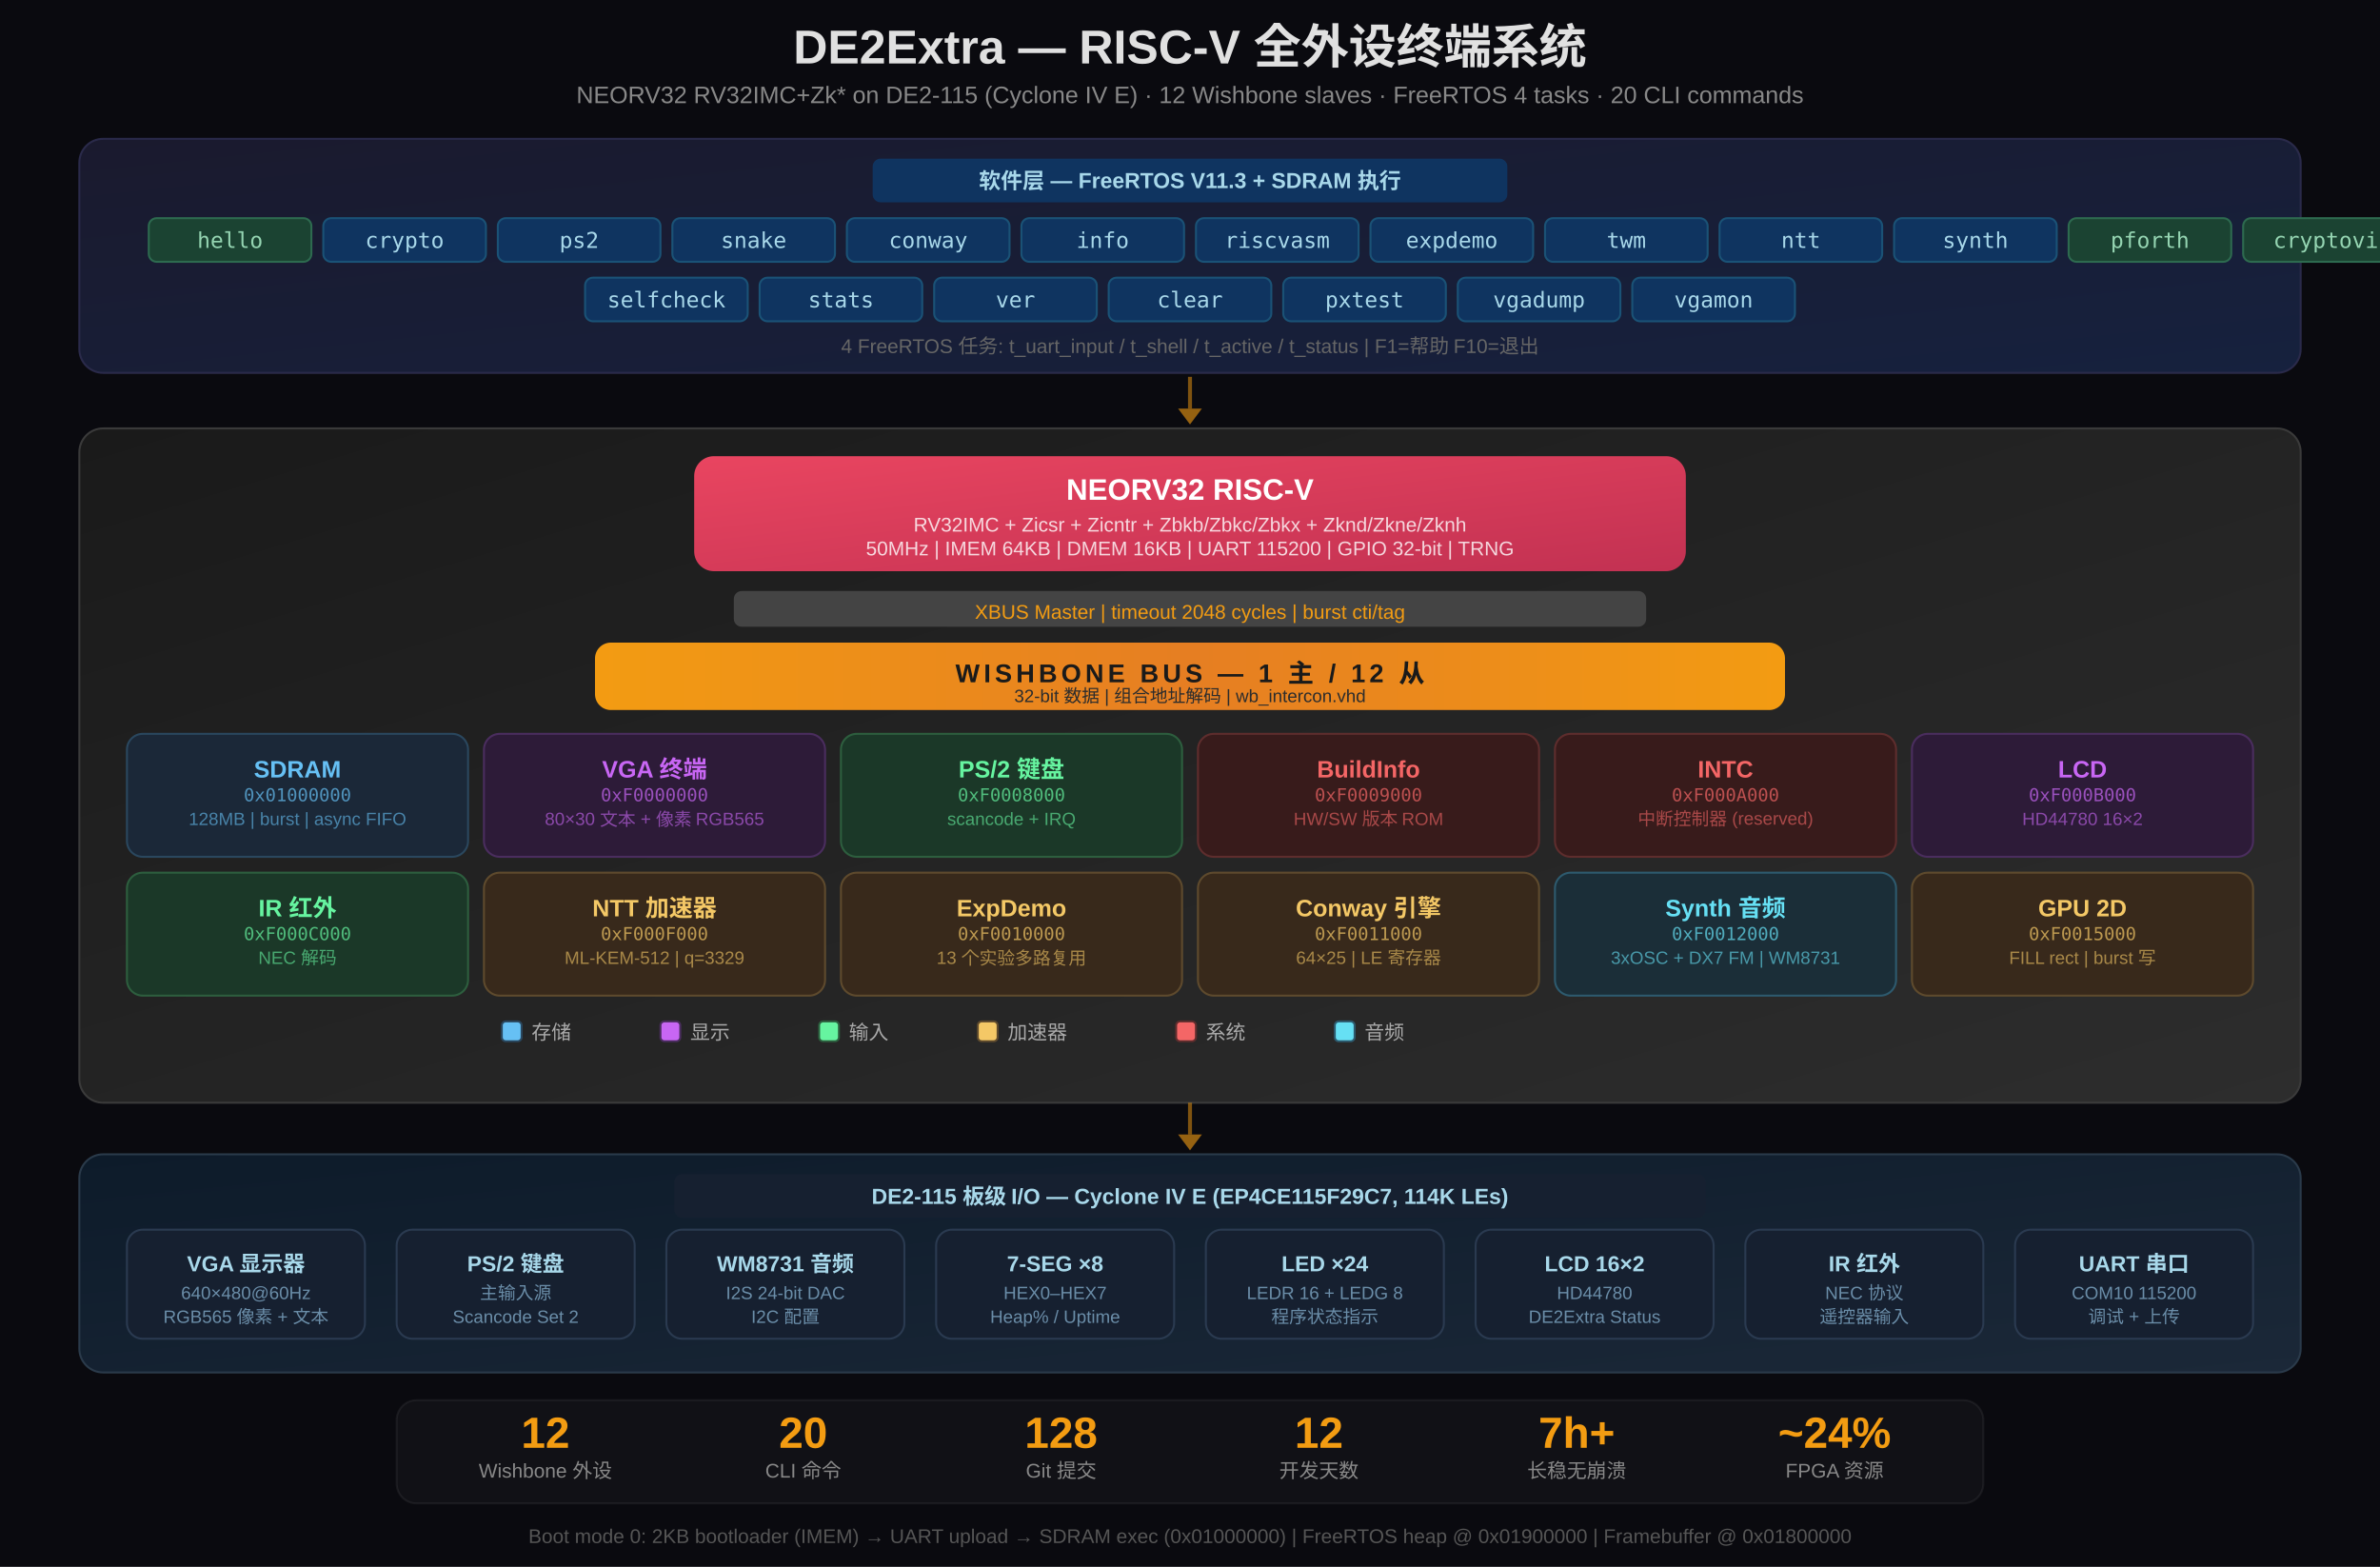
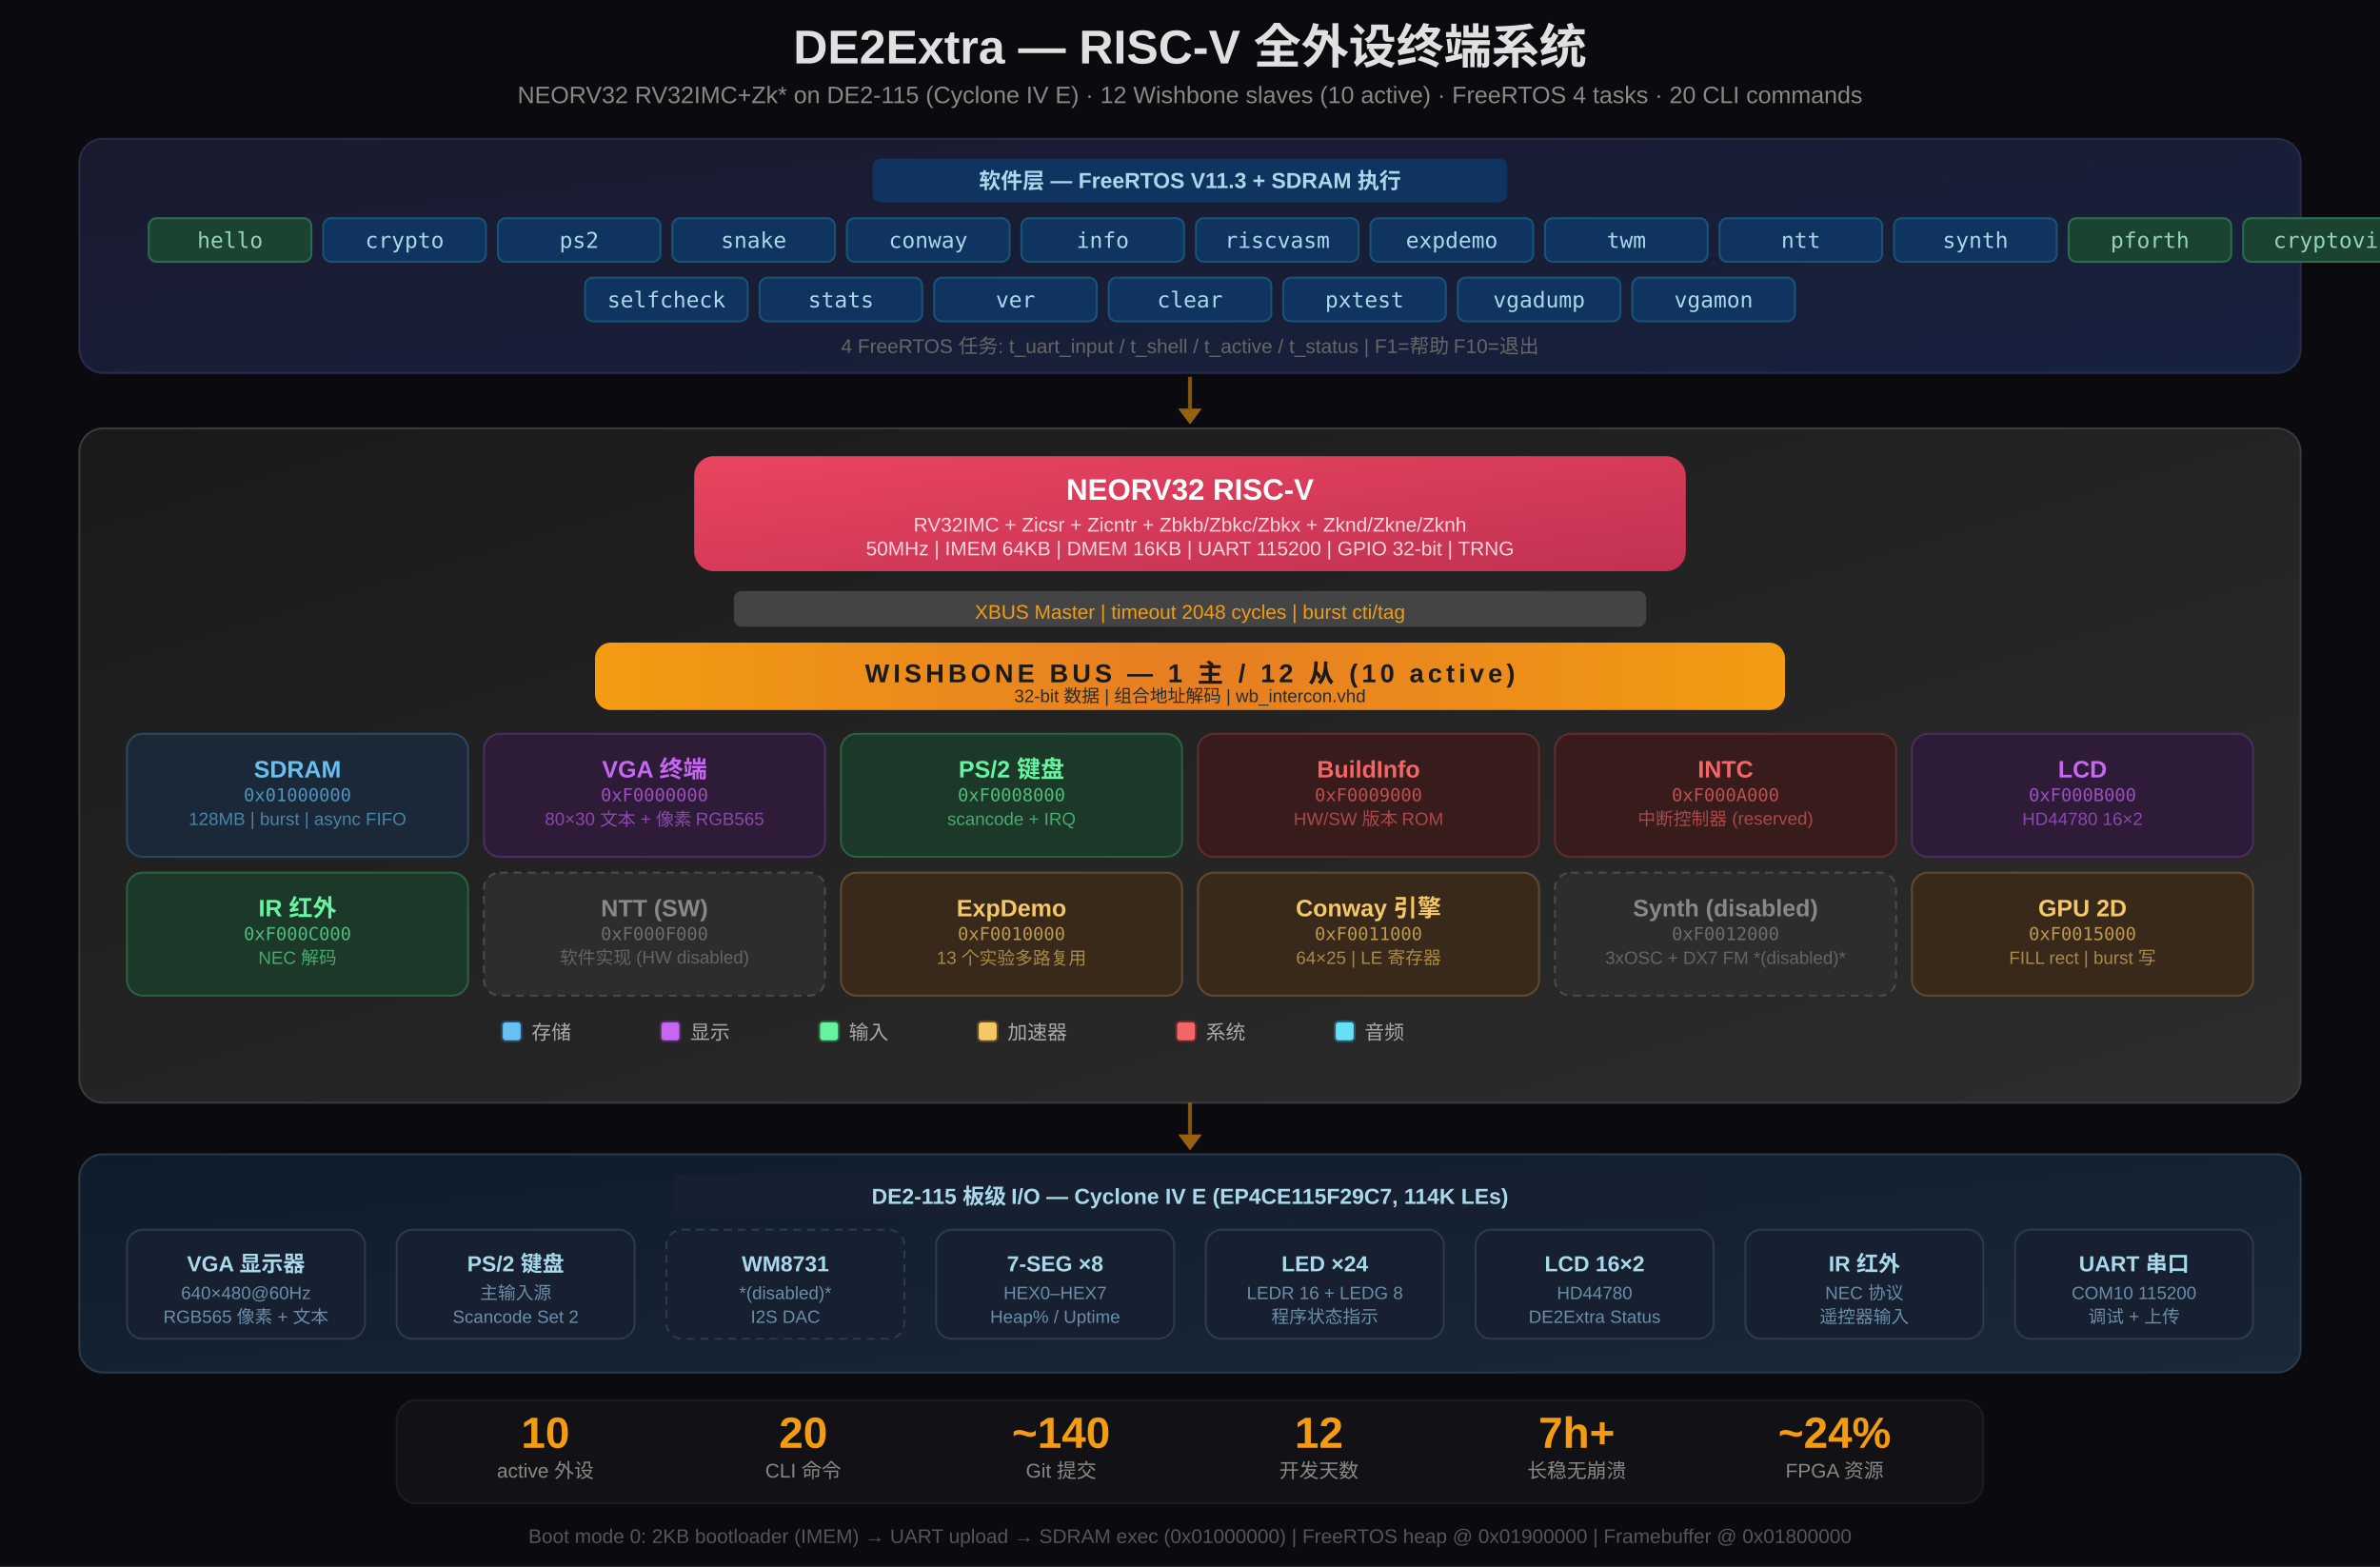
<svg xmlns="http://www.w3.org/2000/svg" viewBox="0 0 1200 790" width="1200">
  <style>
  text{font-family:'Segoe UI','Microsoft YaHei',Arial,sans-serif}
  .t1{font-size:24px;fill:#e0e0e0;font-weight:700;text-anchor:middle}
  .t2{font-size:12px;fill:#888;text-anchor:middle}
  .badge{font-size:11px;font-weight:600;text-anchor:middle}
  .chip{font-size:11px;font-family:Consolas,monospace;text-anchor:middle;fill:#a8d8ea}
  .chip-hl{font-size:11px;font-family:Consolas,monospace;text-anchor:middle;fill:#95d5b2}
  .pn{font-size:12px;font-weight:600;text-anchor:middle}
  .pa{font-size:9px;font-family:Consolas,monospace;text-anchor:middle;opacity:.7}
  .pd{font-size:9px;text-anchor:middle;opacity:.6}
  .ion{font-size:11px;font-weight:600;text-anchor:middle;fill:#a8d8ea}
  .id{font-size:9px;text-anchor:middle;fill:#6a8da8}
  .sv{font-size:22px;font-weight:700;text-anchor:middle;fill:#f39c12}
  .sl{font-size:10px;text-anchor:middle;fill:#888}
  .fn{font-size:10px;text-anchor:middle;fill:#555}
</style>
  <defs>
    <linearGradient id="gSW" x1="0%" y1="0%" x2="100%" y2="100%">
      <stop offset="0%" stop-color="#1a1a2e" />
      <stop offset="100%" stop-color="#16213e" />
    </linearGradient>
    <linearGradient id="gCPU" x1="0%" y1="0%" x2="100%" y2="100%">
      <stop offset="0%" stop-color="#1a1a1a" />
      <stop offset="100%" stop-color="#2d2d2d" />
    </linearGradient>
    <linearGradient id="gCPUB" x1="0%" y1="0%" x2="100%" y2="100%">
      <stop offset="0%" stop-color="#e94560" />
      <stop offset="100%" stop-color="#c23152" />
    </linearGradient>
    <linearGradient id="gWB" x1="0%" y1="0%" x2="100%" y2="0%">
      <stop offset="0%" stop-color="#f39c12" />
      <stop offset="50%" stop-color="#e67e22" />
      <stop offset="100%" stop-color="#f39c12" />
    </linearGradient>
    <linearGradient id="gIO" x1="0%" y1="0%" x2="100%" y2="100%">
      <stop offset="0%" stop-color="#0d1b2a" />
      <stop offset="100%" stop-color="#1b2838" />
    </linearGradient>
  </defs>
  <rect width="1200" height="790" fill="#0a0a0f" />
  <text x="600" y="32" class="t1">DE2Extra — RISC-V 全外设终端系统</text>
-   <text x="600" y="52" class="t2">NEORV32 RV32IMC+Zk* on DE2-115 (Cyclone IV E) · 12 Wishbone slaves · FreeRTOS 4 tasks · 20 CLI commands</text>
+   <text x="600" y="52" class="t2">NEORV32 RV32IMC+Zk* on DE2-115 (Cyclone IV E) · 12 Wishbone slaves (10 active) · FreeRTOS 4 tasks · 20 CLI commands</text>
  <rect x="40" y="70" width="1120" height="118" rx="12" fill="url(#gSW)" stroke="#2a2a4a" />
  <rect x="440" y="80" width="320" height="22" rx="4" fill="#0f3460" />
  <text x="600" y="95" class="badge" fill="#a8d8ea">软件层 — FreeRTOS V11.3 + SDRAM 执行</text>
  <rect x="75" y="110" width="82" height="22" rx="4" fill="#1b4332" stroke="#2d6a4f" />
  <text x="116" y="125" class="chip-hl">hello</text>
  <rect x="163" y="110" width="82" height="22" rx="4" fill="#0f3460" stroke="#1a5276" />
  <text x="204" y="125" class="chip">crypto</text>
  <rect x="251" y="110" width="82" height="22" rx="4" fill="#0f3460" stroke="#1a5276" />
  <text x="292" y="125" class="chip">ps2</text>
  <rect x="339" y="110" width="82" height="22" rx="4" fill="#0f3460" stroke="#1a5276" />
  <text x="380" y="125" class="chip">snake</text>
  <rect x="427" y="110" width="82" height="22" rx="4" fill="#0f3460" stroke="#1a5276" />
  <text x="468" y="125" class="chip">conway</text>
  <rect x="515" y="110" width="82" height="22" rx="4" fill="#0f3460" stroke="#1a5276" />
  <text x="556" y="125" class="chip">info</text>
  <rect x="603" y="110" width="82" height="22" rx="4" fill="#0f3460" stroke="#1a5276" />
  <text x="644" y="125" class="chip">riscvasm</text>
  <rect x="691" y="110" width="82" height="22" rx="4" fill="#0f3460" stroke="#1a5276" />
  <text x="732" y="125" class="chip">expdemo</text>
  <rect x="779" y="110" width="82" height="22" rx="4" fill="#0f3460" stroke="#1a5276" />
  <text x="820" y="125" class="chip">twm</text>
  <rect x="867" y="110" width="82" height="22" rx="4" fill="#0f3460" stroke="#1a5276" />
  <text x="908" y="125" class="chip">ntt</text>
  <rect x="955" y="110" width="82" height="22" rx="4" fill="#0f3460" stroke="#1a5276" />
  <text x="996" y="125" class="chip">synth</text>
  <rect x="1043" y="110" width="82" height="22" rx="4" fill="#1b4332" stroke="#2d6a4f" />
  <text x="1084" y="125" class="chip-hl">pforth</text>
  <rect x="1131" y="110" width="90" height="22" rx="4" fill="#1b4332" stroke="#2d6a4f" />
  <text x="1176" y="125" class="chip-hl">cryptoviz</text>
  <rect x="295" y="140" width="82" height="22" rx="4" fill="#0f3460" stroke="#1a5276" />
  <text x="336" y="155" class="chip">selfcheck</text>
  <rect x="383" y="140" width="82" height="22" rx="4" fill="#0f3460" stroke="#1a5276" />
  <text x="424" y="155" class="chip">stats</text>
  <rect x="471" y="140" width="82" height="22" rx="4" fill="#0f3460" stroke="#1a5276" />
  <text x="512" y="155" class="chip">ver</text>
  <rect x="559" y="140" width="82" height="22" rx="4" fill="#0f3460" stroke="#1a5276" />
  <text x="600" y="155" class="chip">clear</text>
  <rect x="647" y="140" width="82" height="22" rx="4" fill="#0f3460" stroke="#1a5276" />
  <text x="688" y="155" class="chip">pxtest</text>
  <rect x="735" y="140" width="82" height="22" rx="4" fill="#0f3460" stroke="#1a5276" />
  <text x="776" y="155" class="chip">vgadump</text>
  <rect x="823" y="140" width="82" height="22" rx="4" fill="#0f3460" stroke="#1a5276" />
  <text x="864" y="155" class="chip">vgamon</text>
  <text x="600" y="178" font-size="10" fill="#666" text-anchor="middle">4 FreeRTOS 任务: t_uart_input / t_shell / t_active / t_status | F1=帮助 F10=退出</text>
  <line x1="600" y1="190" x2="600" y2="206" stroke="#f39c12" stroke-width="2" opacity=".5" />
  <polygon points="594,206 606,206 600,214" fill="#f39c12" opacity=".6" />
  <rect x="40" y="216" width="1120" height="340" rx="12" fill="url(#gCPU)" stroke="#3a3a3a" />
  <rect x="350" y="230" width="500" height="58" rx="10" fill="url(#gCPUB)" />
  <text x="600" y="252" font-size="15" font-weight="700" fill="#fff" text-anchor="middle">NEORV32 RISC-V</text>
  <text x="600" y="268" font-size="10" fill="#fff" opacity=".8" text-anchor="middle">RV32IMC + Zicsr + Zicntr + Zbkb/Zbkc/Zbkx + Zknd/Zkne/Zknh</text>
  <text x="600" y="280" font-size="10" fill="#fff" opacity=".8" text-anchor="middle">50MHz | IMEM 64KB | DMEM 16KB | UART 115200 | GPIO 32-bit | TRNG</text>
  <rect x="370" y="298" width="460" height="18" rx="4" fill="#444" />
  <text x="600" y="312" font-size="10" fill="#f39c12" font-family="Consolas,monospace" text-anchor="middle">XBUS Master | timeout 2048 cycles | burst cti/tag</text>
  <rect x="300" y="324" width="600" height="34" rx="8" fill="url(#gWB)" />
-   <text x="600" y="344" font-size="13" font-weight="700" fill="#1a1a1a" text-anchor="middle" letter-spacing="2">WISHBONE BUS — 1 主 / 12 从</text>
+   <text x="600" y="344" font-size="13" font-weight="700" fill="#1a1a1a" text-anchor="middle" letter-spacing="2">WISHBONE BUS — 1 主 / 12 从 (10 active)</text>
  <text x="600" y="354" font-size="9" fill="#2c2c2c" text-anchor="middle">32-bit 数据 | 组合地址解码 | wb_intercon.vhd</text>
  <rect x="64" y="370" width="172" height="62" rx="8" fill="#1b2838" stroke="#2a475e" />
  <text x="150" y="392" class="pn" fill="#66c0f4">SDRAM</text>
  <text x="150" y="404" class="pa" fill="#66c0f4">0x01000000</text>
  <text x="150" y="416" class="pd" fill="#66c0f4">128MB | burst | async FIFO</text>
  <rect x="244" y="370" width="172" height="62" rx="8" fill="#2d1b38" stroke="#4a2d5e" />
  <text x="330" y="392" class="pn" fill="#c866f4">VGA 终端</text>
  <text x="330" y="404" class="pa" fill="#c866f4">0xF0000000</text>
  <text x="330" y="416" class="pd" fill="#c866f4">80×30 文本 + 像素 RGB565</text>
  <rect x="424" y="370" width="172" height="62" rx="8" fill="#1b3828" stroke="#2d5e3e" />
  <text x="510" y="392" class="pn" fill="#66f4a0">PS/2 键盘</text>
  <text x="510" y="404" class="pa" fill="#66f4a0">0xF0008000</text>
  <text x="510" y="416" class="pd" fill="#66f4a0">scancode + IRQ</text>
  <rect x="604" y="370" width="172" height="62" rx="8" fill="#381b1b" stroke="#5e2d2d" />
  <text x="690" y="392" class="pn" fill="#f46666">BuildInfo</text>
  <text x="690" y="404" class="pa" fill="#f46666">0xF0009000</text>
  <text x="690" y="416" class="pd" fill="#f46666">HW/SW 版本 ROM</text>
  <rect x="784" y="370" width="172" height="62" rx="8" fill="#381b1b" stroke="#5e2d2d" />
  <text x="870" y="392" class="pn" fill="#f46666">INTC</text>
  <text x="870" y="404" class="pa" fill="#f46666">0xF000A000</text>
  <text x="870" y="416" class="pd" fill="#f46666">中断控制器 (reserved)</text>
  <rect x="964" y="370" width="172" height="62" rx="8" fill="#2d1b38" stroke="#4a2d5e" />
  <text x="1050" y="392" class="pn" fill="#c866f4">LCD</text>
  <text x="1050" y="404" class="pa" fill="#c866f4">0xF000B000</text>
  <text x="1050" y="416" class="pd" fill="#c866f4">HD44780 16×2</text>
  <rect x="64" y="440" width="172" height="62" rx="8" fill="#1b3828" stroke="#2d5e3e" />
  <text x="150" y="462" class="pn" fill="#66f4a0">IR 红外</text>
  <text x="150" y="474" class="pa" fill="#66f4a0">0xF000C000</text>
  <text x="150" y="486" class="pd" fill="#66f4a0">NEC 解码</text>
-   <rect x="244" y="440" width="172" height="62" rx="8" fill="#38291b" stroke="#5e4a2d" />
-   <text x="330" y="462" class="pn" fill="#f4c866">NTT 加速器</text>
-   <text x="330" y="474" class="pa" fill="#f4c866">0xF000F000</text>
-   <text x="330" y="486" class="pd" fill="#f4c866">ML-KEM-512 | q=3329</text>
+   <rect x="244" y="440" width="172" height="62" rx="8" fill="#2d2d2d" stroke="#4a4a4a" stroke-dasharray="4,3" />
+   <text x="330" y="462" class="pn" fill="#888">NTT (SW)</text>
+   <text x="330" y="474" class="pa" fill="#888">0xF000F000</text>
+   <text x="330" y="486" class="pd" fill="#888">软件实现 (HW disabled)</text>
  <rect x="424" y="440" width="172" height="62" rx="8" fill="#38291b" stroke="#5e4a2d" />
  <text x="510" y="462" class="pn" fill="#f4c866">ExpDemo</text>
  <text x="510" y="474" class="pa" fill="#f4c866">0xF0010000</text>
  <text x="510" y="486" class="pd" fill="#f4c866">13 个实验多路复用</text>
  <rect x="604" y="440" width="172" height="62" rx="8" fill="#38291b" stroke="#5e4a2d" />
  <text x="690" y="462" class="pn" fill="#f4c866">Conway 引擎</text>
  <text x="690" y="474" class="pa" fill="#f4c866">0xF0011000</text>
  <text x="690" y="486" class="pd" fill="#f4c866">64×25 | LE 寄存器</text>
-   <rect x="784" y="440" width="172" height="62" rx="8" fill="#1b2e38" stroke="#2d5a6e" />
-   <text x="870" y="462" class="pn" fill="#66e0f4">Synth 音频</text>
-   <text x="870" y="474" class="pa" fill="#66e0f4">0xF0012000</text>
-   <text x="870" y="486" class="pd" fill="#66e0f4">3xOSC + DX7 FM | WM8731</text>
+   <rect x="784" y="440" width="172" height="62" rx="8" fill="#2d2d2d" stroke="#4a4a4a" stroke-dasharray="4,3" />
+   <text x="870" y="462" class="pn" fill="#888">Synth (disabled)</text>
+   <text x="870" y="474" class="pa" fill="#888">0xF0012000</text>
+   <text x="870" y="486" class="pd" fill="#888">3xOSC + DX7 FM *(disabled)*</text>
  <rect x="964" y="440" width="172" height="62" rx="8" fill="#38291b" stroke="#5e4a2d" />
  <text x="1050" y="462" class="pn" fill="#f4c866">GPU 2D</text>
  <text x="1050" y="474" class="pa" fill="#f4c866">0xF0015000</text>
  <text x="1050" y="486" class="pd" fill="#f4c866">FILL rect | burst 写</text>
  <rect x="253" y="515" width="10" height="10" rx="2" fill="#66c0f4" stroke="#2a475e" />
  <text x="268" y="524" font-size="10" fill="#aaa">存储</text>
  <rect x="333" y="515" width="10" height="10" rx="2" fill="#c866f4" stroke="#4a2d5e" />
  <text x="348" y="524" font-size="10" fill="#aaa">显示</text>
  <rect x="413" y="515" width="10" height="10" rx="2" fill="#66f4a0" stroke="#2d5e3e" />
  <text x="428" y="524" font-size="10" fill="#aaa">输入</text>
  <rect x="493" y="515" width="10" height="10" rx="2" fill="#f4c866" stroke="#5e4a2d" />
  <text x="508" y="524" font-size="10" fill="#aaa">加速器</text>
  <rect x="593" y="515" width="10" height="10" rx="2" fill="#f46666" stroke="#5e2d2d" />
  <text x="608" y="524" font-size="10" fill="#aaa">系统</text>
  <rect x="673" y="515" width="10" height="10" rx="2" fill="#66e0f4" stroke="#2d5a6e" />
  <text x="688" y="524" font-size="10" fill="#aaa">音频</text>
  <line x1="600" y1="556" x2="600" y2="572" stroke="#f39c12" stroke-width="2" opacity=".5" />
  <polygon points="594,572 606,572 600,580" fill="#f39c12" opacity=".6" />
  <rect x="40" y="582" width="1120" height="110" rx="12" fill="url(#gIO)" stroke="#2a3a4a" />
  <rect x="340" y="592" width="520" height="22" rx="4" fill="#162030" />
  <text x="600" y="607" class="badge" fill="#a8d8ea">DE2-115 板级 I/O — Cyclone IV E (EP4CE115F29C7, 114K LEs)</text>
  <rect x="64" y="620" width="120" height="55" rx="8" fill="#162030" stroke="#2a3a50" />
  <text x="124" y="641" class="ion">VGA 显示器</text>
  <text x="124" y="655" class="id">640×480@60Hz</text>
  <text x="124" y="667" class="id">RGB565 像素 + 文本</text>
  <rect x="200" y="620" width="120" height="55" rx="8" fill="#162030" stroke="#2a3a50" />
  <text x="260" y="641" class="ion">PS/2 键盘</text>
  <text x="260" y="655" class="id">主输入源</text>
  <text x="260" y="667" class="id">Scancode Set 2</text>
-   <rect x="336" y="620" width="120" height="55" rx="8" fill="#162030" stroke="#2a3a50" />
-   <text x="396" y="641" class="ion">WM8731 音频</text>
-   <text x="396" y="655" class="id">I2S 24-bit DAC</text>
-   <text x="396" y="667" class="id">I2C 配置</text>
+   <rect x="336" y="620" width="120" height="55" rx="8" fill="#162030" stroke="#2a3a50" stroke-dasharray="4,3" />
+   <text x="396" y="641" class="ion" fill="#666">WM8731</text>
+   <text x="396" y="655" class="id" fill="#666">*(disabled)*</text>
+   <text x="396" y="667" class="id" fill="#666">I2S DAC</text>
  <rect x="472" y="620" width="120" height="55" rx="8" fill="#162030" stroke="#2a3a50" />
  <text x="532" y="641" class="ion">7-SEG ×8</text>
  <text x="532" y="655" class="id">HEX0–HEX7</text>
  <text x="532" y="667" class="id">Heap% / Uptime</text>
  <rect x="608" y="620" width="120" height="55" rx="8" fill="#162030" stroke="#2a3a50" />
  <text x="668" y="641" class="ion">LED ×24</text>
  <text x="668" y="655" class="id">LEDR 16 + LEDG 8</text>
  <text x="668" y="667" class="id">程序状态指示</text>
  <rect x="744" y="620" width="120" height="55" rx="8" fill="#162030" stroke="#2a3a50" />
  <text x="804" y="641" class="ion">LCD 16×2</text>
  <text x="804" y="655" class="id">HD44780</text>
  <text x="804" y="667" class="id">DE2Extra Status</text>
  <rect x="880" y="620" width="120" height="55" rx="8" fill="#162030" stroke="#2a3a50" />
  <text x="940" y="641" class="ion">IR 红外</text>
  <text x="940" y="655" class="id">NEC 协议</text>
  <text x="940" y="667" class="id">遥控器输入</text>
  <rect x="1016" y="620" width="120" height="55" rx="8" fill="#162030" stroke="#2a3a50" />
  <text x="1076" y="641" class="ion">UART 串口</text>
  <text x="1076" y="655" class="id">COM10 115200</text>
  <text x="1076" y="667" class="id">调试 + 上传</text>
  <rect x="200" y="706" width="800" height="52" rx="10" fill="#ffffff" fill-opacity=".03" stroke="#ffffff" stroke-opacity=".06" />
-   <text x="275" y="730" class="sv">12</text>
-   <text x="275" y="745" class="sl">Wishbone 外设</text>
+   <text x="275" y="730" class="sv">10</text>
+   <text x="275" y="745" class="sl">active 外设</text>
  <text x="405" y="730" class="sv">20</text>
  <text x="405" y="745" class="sl">CLI 命令</text>
-   <text x="535" y="730" class="sv">128</text>
+   <text x="535" y="730" class="sv">~140</text>
  <text x="535" y="745" class="sl">Git 提交</text>
  <text x="665" y="730" class="sv">12</text>
  <text x="665" y="745" class="sl">开发天数</text>
  <text x="795" y="730" class="sv">7h+</text>
  <text x="795" y="745" class="sl">长稳无崩溃</text>
  <text x="925" y="730" class="sv">~24%</text>
  <text x="925" y="745" class="sl">FPGA 资源</text>
  <text x="600" y="778" class="fn">Boot mode 0: 2KB bootloader (IMEM) → UART upload → SDRAM exec (0x01000000) | FreeRTOS heap @ 0x01900000 | Framebuffer @ 0x01800000</text>
</svg>
